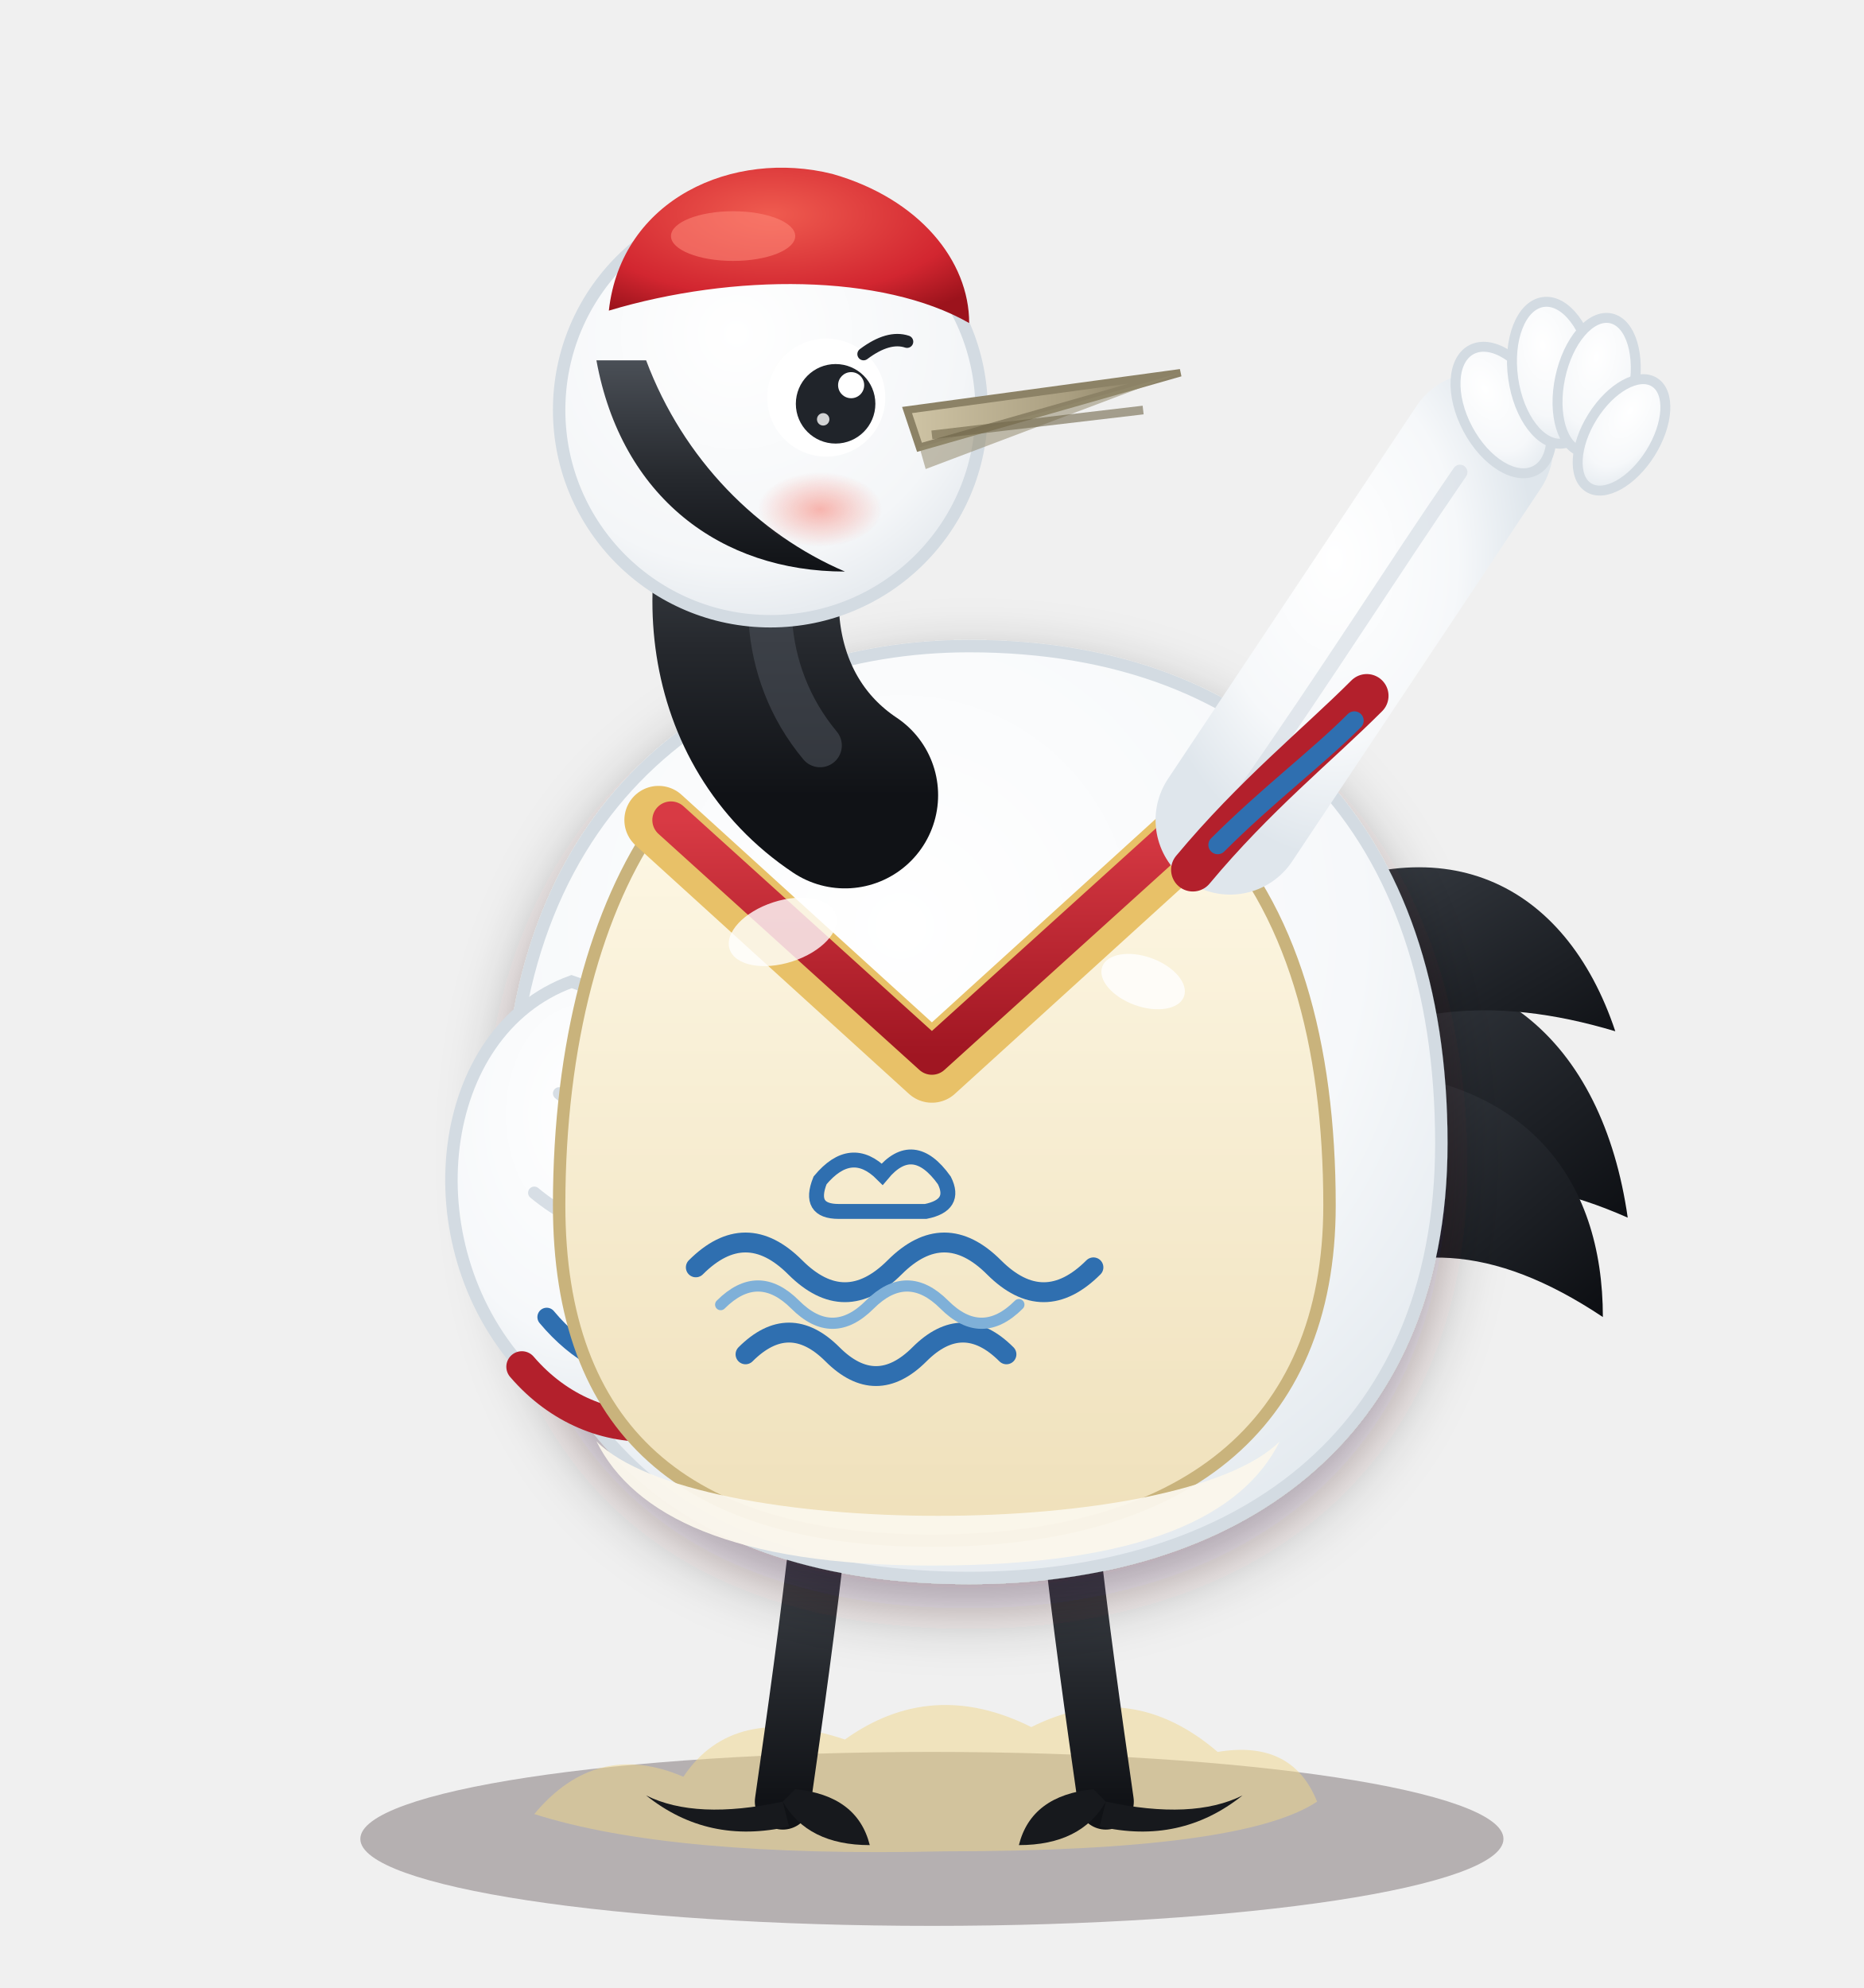
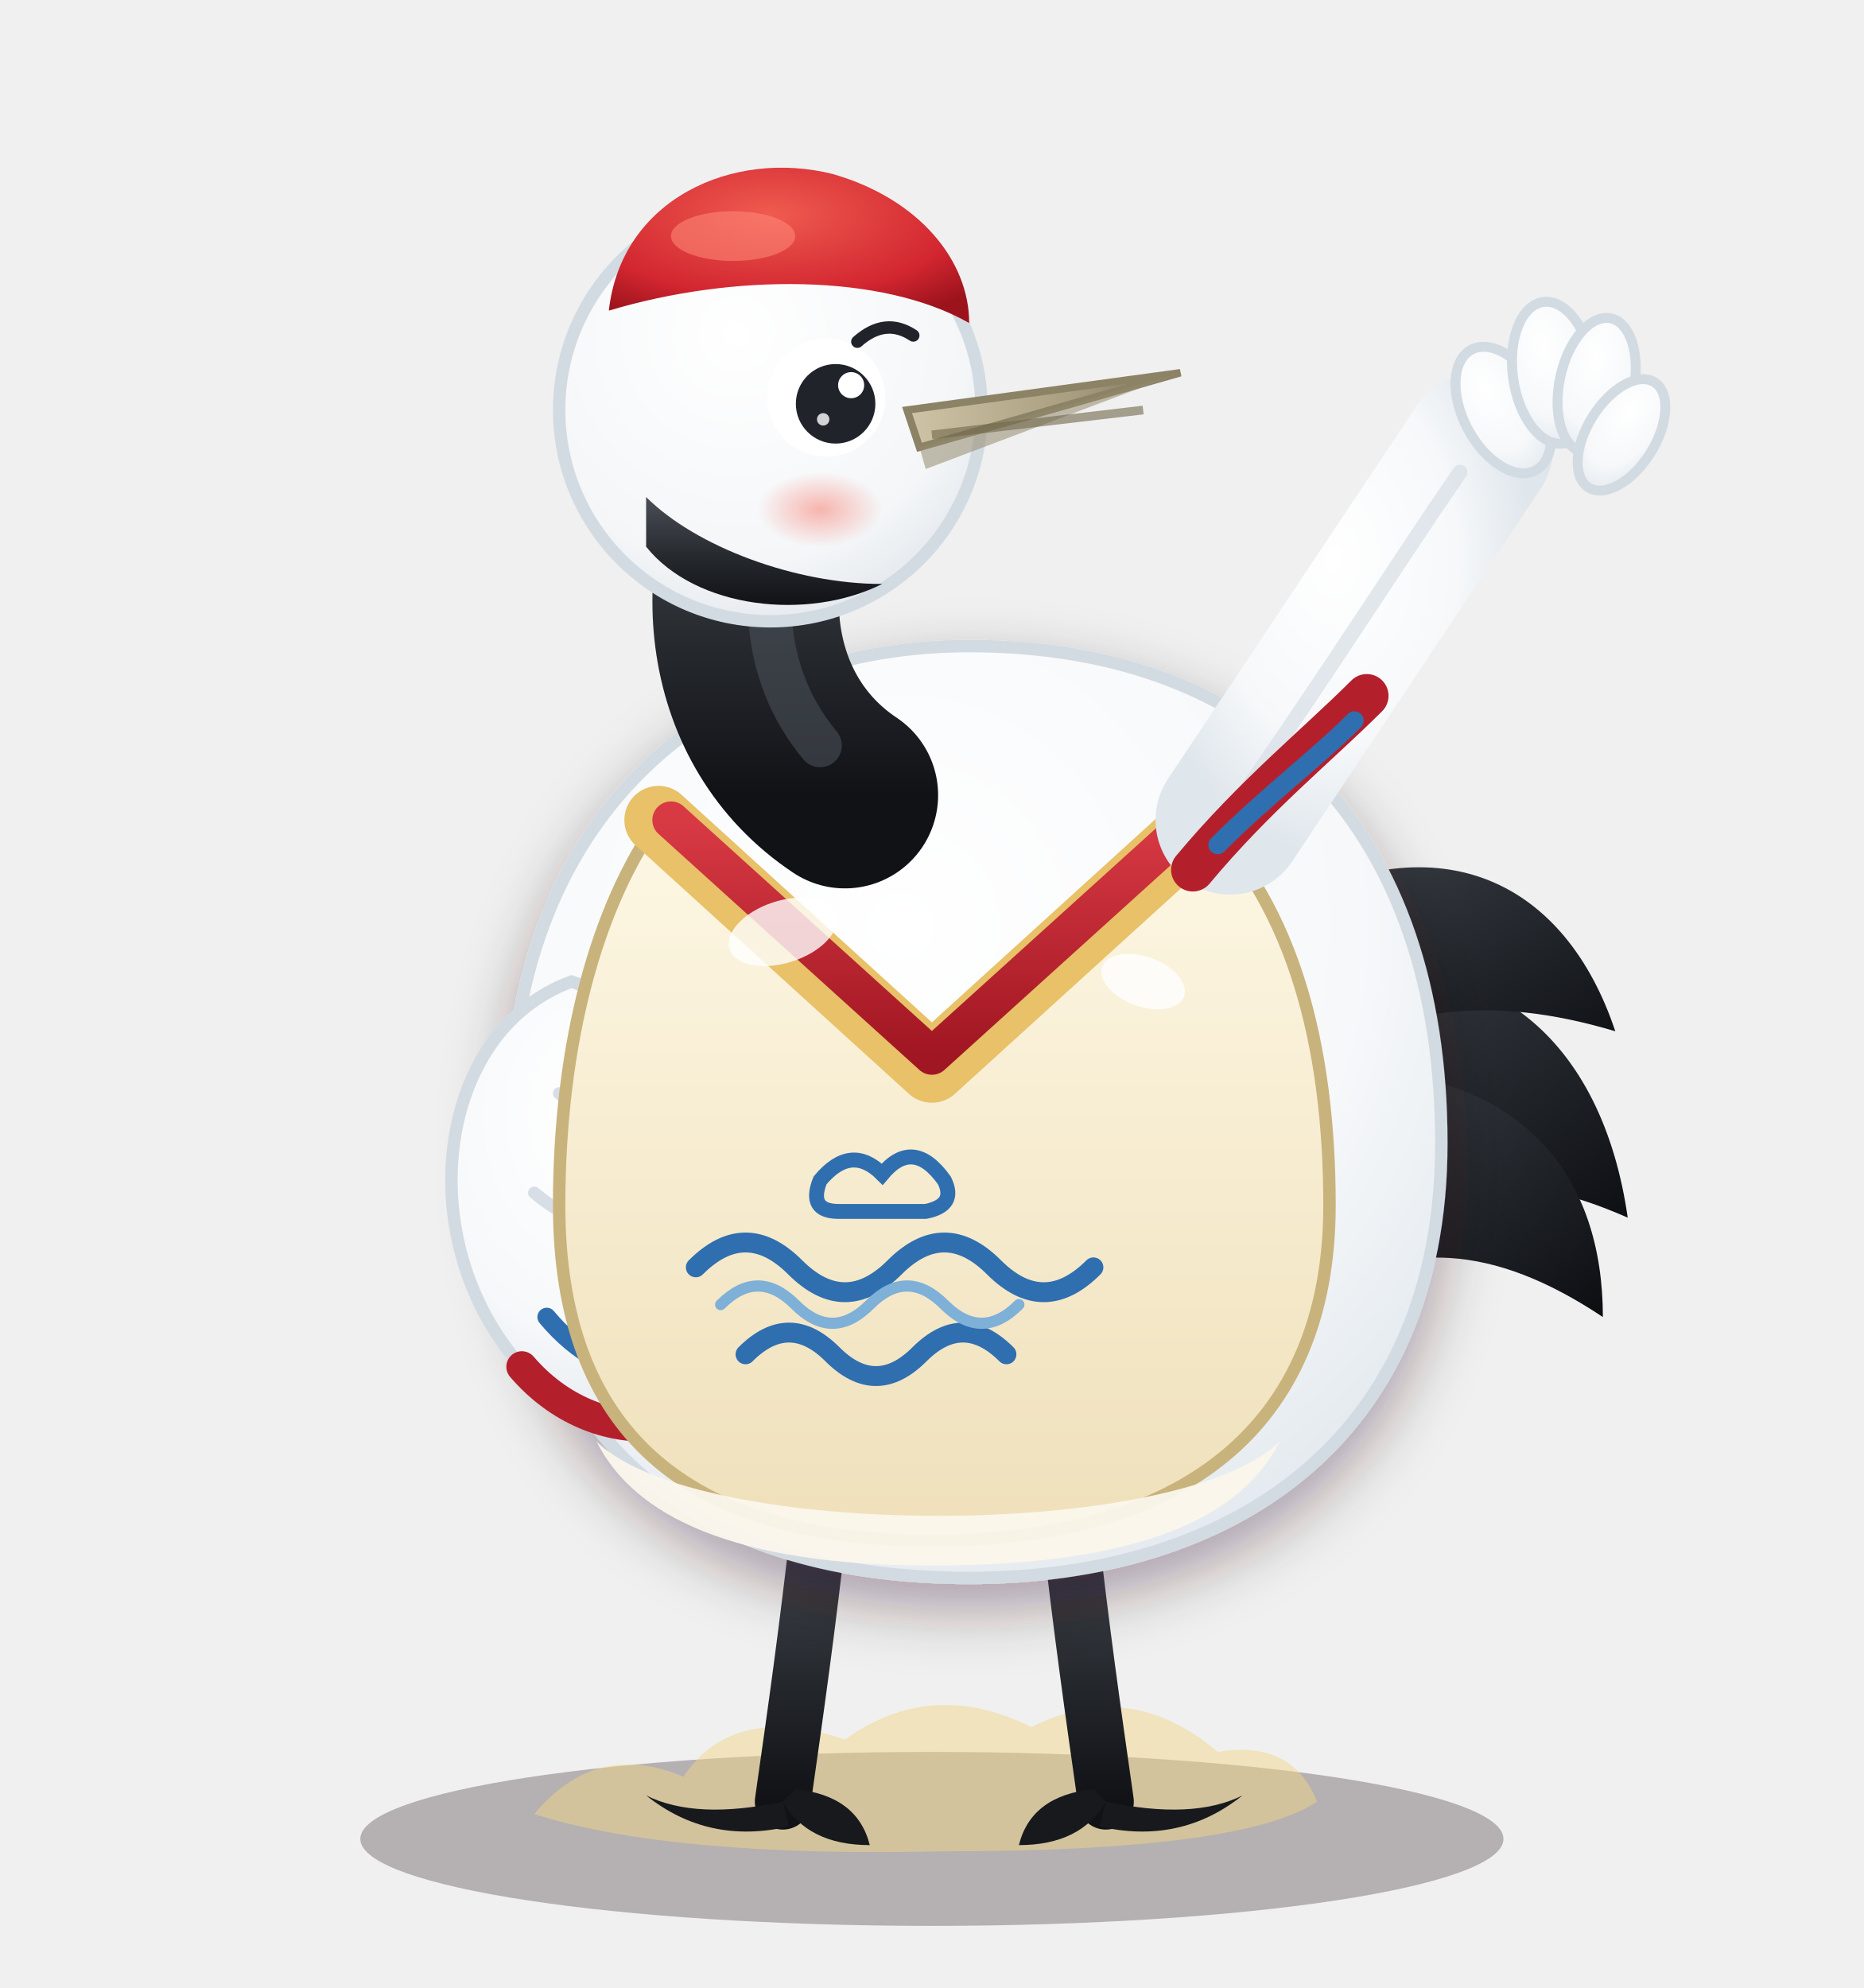
<svg xmlns="http://www.w3.org/2000/svg" viewBox="0 0 300 320" width="300" height="320">
  <defs>
    <radialGradient id="bodyG" cx="42%" cy="30%" r="80%">
      <stop offset="0%" stop-color="#ffffff" />
      <stop offset="62%" stop-color="#f6f8fa" />
      <stop offset="100%" stop-color="#dfe6ec" />
    </radialGradient>
    <radialGradient id="headG" cx="42%" cy="32%" r="78%">
      <stop offset="0%" stop-color="#ffffff" />
      <stop offset="70%" stop-color="#f4f6f8" />
      <stop offset="100%" stop-color="#dde3e9" />
    </radialGradient>
    <linearGradient id="blackG" x1="0" y1="0" x2="0" y2="1">
      <stop offset="0%" stop-color="#4a4f56" />
      <stop offset="55%" stop-color="#26292e" />
      <stop offset="100%" stop-color="#101216" />
    </linearGradient>
    <linearGradient id="tailG" x1="0" y1="0" x2="1" y2="1">
      <stop offset="0%" stop-color="#3c4148" />
      <stop offset="100%" stop-color="#0c0e12" />
    </linearGradient>
    <radialGradient id="crownG" cx="45%" cy="30%" r="75%">
      <stop offset="0%" stop-color="#ef5b4f" />
      <stop offset="70%" stop-color="#d22630" />
      <stop offset="100%" stop-color="#9c131c" />
    </radialGradient>
    <linearGradient id="beakG" x1="0" y1="0" x2="1" y2="0">
      <stop offset="0%" stop-color="#cfc4a5" />
      <stop offset="60%" stop-color="#a99e80" />
      <stop offset="100%" stop-color="#7d7358" />
    </linearGradient>
    <linearGradient id="vestG" x1="0" y1="0" x2="0" y2="1">
      <stop offset="0%" stop-color="#fdf7e4" />
      <stop offset="100%" stop-color="#efe0ba" />
    </linearGradient>
    <linearGradient id="redG" x1="0" y1="0" x2="0" y2="1">
      <stop offset="0%" stop-color="#d83a44" />
      <stop offset="100%" stop-color="#a01622" />
    </linearGradient>
    <radialGradient id="cheekG" cx="50%" cy="50%" r="50%">
      <stop offset="0%" stop-color="#f7a8a0" stop-opacity=".85" />
      <stop offset="100%" stop-color="#f7a8a0" stop-opacity="0" />
    </radialGradient>
    <filter id="soft" x="-30%" y="-30%" width="160%" height="160%">
      <feDropShadow dx="0" dy="4" stdDeviation="5" flood-color="#2a0e16" flood-opacity=".35" />
    </filter>
  </defs>
  <ellipse cx="150" cy="296" rx="92" ry="14" fill="#1d0a10" opacity=".28" />
  <path d="M86 292 q10 -12 24 -6 q8 -12 26 -6 q14 -10 30 -2 q16 -8 30 4 q12 -2 16 8 q-12 8 -60 8 q-44 1 -66 -6z" fill="#f0d68a" opacity=".5" />
  <g stroke="url(#blackG)" stroke-linecap="round" fill="none">
    <path d="M132 244 C130 262 128 276 126 290" stroke-width="9" />
    <path d="M172 244 C174 262 176 276 178 290" stroke-width="9" />
  </g>
  <g fill="#17191d">
    <path d="M126 290 q-14 3 -22 -1 q10 8 23 5 z" />
    <path d="M126 290 q4 7 14 7 q-2 -8 -12 -9 z" />
    <path d="M178 290 q14 3 22 -1 q-10 8 -23 5 z" />
    <path d="M178 290 q-4 7 -14 7 q2 -8 12 -9 z" />
  </g>
  <g fill="url(#tailG)">
    <path d="M208 158 C240 150 258 168 262 196 C244 188 226 188 210 198 Z" />
    <path d="M214 172 C246 172 258 190 258 212 C240 200 226 200 212 208 Z" />
    <path d="M206 146 C232 132 252 142 260 166 C240 160 224 162 208 172 Z" />
  </g>
  <path d="M82 182            C82 128 118 104 156 104            C204 104 232 134 232 184            C232 232 198 254 156 254            C110 254 82 230 82 182 Z" fill="url(#bodyG)" stroke="#d3dbe2" stroke-width="2" filter="url(#soft)" />
  <g fill="none" stroke="#d7dee5" stroke-width="2.4" stroke-linecap="round" opacity=".9">
    <path d="M108 214 q10 10 20 0 q10 10 20 0 q10 10 20 0 q10 10 20 0" />
    <path d="M120 232 q10 9 20 0 q10 9 20 0 q10 9 20 0" />
  </g>
  <path d="M92 158 C70 166 66 200 84 220 C96 234 116 232 122 218            C128 200 116 166 92 158 Z" fill="url(#bodyG)" stroke="#d3dbe2" stroke-width="2" />
  <g fill="none" stroke="#d7dee5" stroke-width="2" stroke-linecap="round">
    <path d="M90 176 q12 10 24 4" />
    <path d="M86 192 q12 10 26 4" />
  </g>
  <path d="M84 220 C96 234 116 232 122 218" fill="none" stroke="#b3202c" stroke-width="5" stroke-linecap="round" />
  <path d="M88 212 C98 224 112 224 118 214" fill="none" stroke="#2f6fb0" stroke-width="3" stroke-linecap="round" />
  <path d="M106 132 L150 176 L194 132            C208 146 214 168 214 194            C214 230 190 248 150 248            C110 248 90 230 90 194            C90 168 96 146 106 132 Z" fill="url(#vestG)" stroke="#c9b37c" stroke-width="2" />
  <path d="M96 232 C112 248 190 248 206 232 C200 244 184 252 150 252 C118 252 102 244 96 232 Z" fill="#fbf7ec" opacity=".95" />
  <path d="M106 132 L150 172 L194 132" fill="none" stroke="#e8c168" stroke-width="11" stroke-linecap="round" stroke-linejoin="round" />
  <path d="M108 132 L150 170 L192 132" fill="none" stroke="url(#redG)" stroke-width="6" stroke-linecap="round" stroke-linejoin="round" />
  <g fill="none" stroke="#2f6fb0" stroke-width="3.2" stroke-linecap="round">
    <path d="M112 204 q8 -8 16 0 t16 0 t16 0 t16 0" />
    <path d="M120 218 q7 -7 14 0 t14 0 t14 0" />
  </g>
  <g fill="none" stroke="#7fb0d8" stroke-width="1.8" stroke-linecap="round">
    <path d="M116 210 q6 -6 12 0 t12 0 t12 0 t12 0" />
  </g>
  <g fill="none" stroke="#2f6fb0" stroke-width="2.4" stroke-linecap="round">
    <path d="M132 190 q5 -6 10 -1 q5 -6 10 1 q2 4 -3 5 h-14 q-5 0 -3 -5z" />
  </g>
  <path d="M136 128 C118 116 116 92 126 74" fill="none" stroke="url(#blackG)" stroke-width="30" stroke-linecap="round" />
  <path d="M132 120 C122 108 122 92 128 80" fill="none" stroke="#4a4f56" stroke-width="7" stroke-linecap="round" opacity=".6" />
  <circle cx="124" cy="66" r="34" fill="url(#headG)" stroke="#d3dbe2" stroke-width="2" />
-   <path d="M96 58 C100 80 116 92 136 92 C122 86 110 74 104 58 Z" fill="url(#blackG)" />
+   <path d="M104 88 C112 98 130 100 142 94 C128 94 112 88 104 80 Z" fill="url(#blackG)" />
  <path d="M98 50 C100 32 118 24 134 28 C148 32 156 42 156 52            C142 44 118 44 98 50 Z" fill="url(#crownG)" />
  <ellipse cx="118" cy="38" rx="10" ry="4" fill="#ff8a7a" opacity=".55" />
  <ellipse cx="132" cy="82" rx="10" ry="6" fill="url(#cheekG)" />
  <circle cx="133" cy="64" r="9.5" fill="#fff" />
  <circle cx="134.5" cy="65" r="6.4" fill="#20242a" />
  <circle cx="137" cy="62" r="2.1" fill="#fff" />
  <circle cx="132.5" cy="67.5" r="1" fill="#fff" opacity=".8" />
-   <path d="M139 57 q4 -3 7 -2" fill="none" stroke="#20242a" stroke-width="2" stroke-linecap="round" />
+   <path d="M138 55 q4.5 -4 9 -1" fill="none" stroke="#20242a" stroke-width="2" stroke-linecap="round" />
  <path d="M146 66 L190 60 L148 72 Z" fill="url(#beakG)" stroke="#8c8266" stroke-width="1.2" />
  <path d="M148 72 L190 60 L149 75.5 Z" fill="#948a6e" opacity=".55" />
  <path d="M150 70 L184 66" stroke="#6f6649" stroke-width="1.4" opacity=".6" />
  <g>
    <path d="M198 132 C214 108 226 90 238 72" fill="none" stroke="url(#bodyG)" stroke-width="24" stroke-linecap="round" />
    <path d="M200 128 C214 108 224 92 235 76" fill="none" stroke="#d7dee5" stroke-width="2.4" stroke-linecap="round" opacity=".7" />
    <path d="M192 140 C202 128 212 120 220 112" fill="none" stroke="#b3202c" stroke-width="7" stroke-linecap="round" />
    <path d="M196 136 C204 128 212 122 218 116" fill="none" stroke="#2f6fb0" stroke-width="3" stroke-linecap="round" />
    <g fill="url(#bodyG)" stroke="#d3dbe2" stroke-width="1.6">
      <ellipse cx="242" cy="66" rx="6.5" ry="11" transform="rotate(-28 242 66)" />
      <ellipse cx="250" cy="60" rx="6.5" ry="11.5" transform="rotate(-8 250 60)" />
      <ellipse cx="257" cy="62" rx="6" ry="11" transform="rotate(12 257 62)" />
      <ellipse cx="261" cy="70" rx="5.5" ry="10" transform="rotate(32 261 70)" />
    </g>
  </g>
  <g fill="#ffffff" opacity=".8">
    <ellipse cx="126" cy="150" rx="9" ry="5" transform="rotate(-18 126 150)" />
    <ellipse cx="184" cy="158" rx="7" ry="4" transform="rotate(20 184 158)" />
  </g>
</svg>
